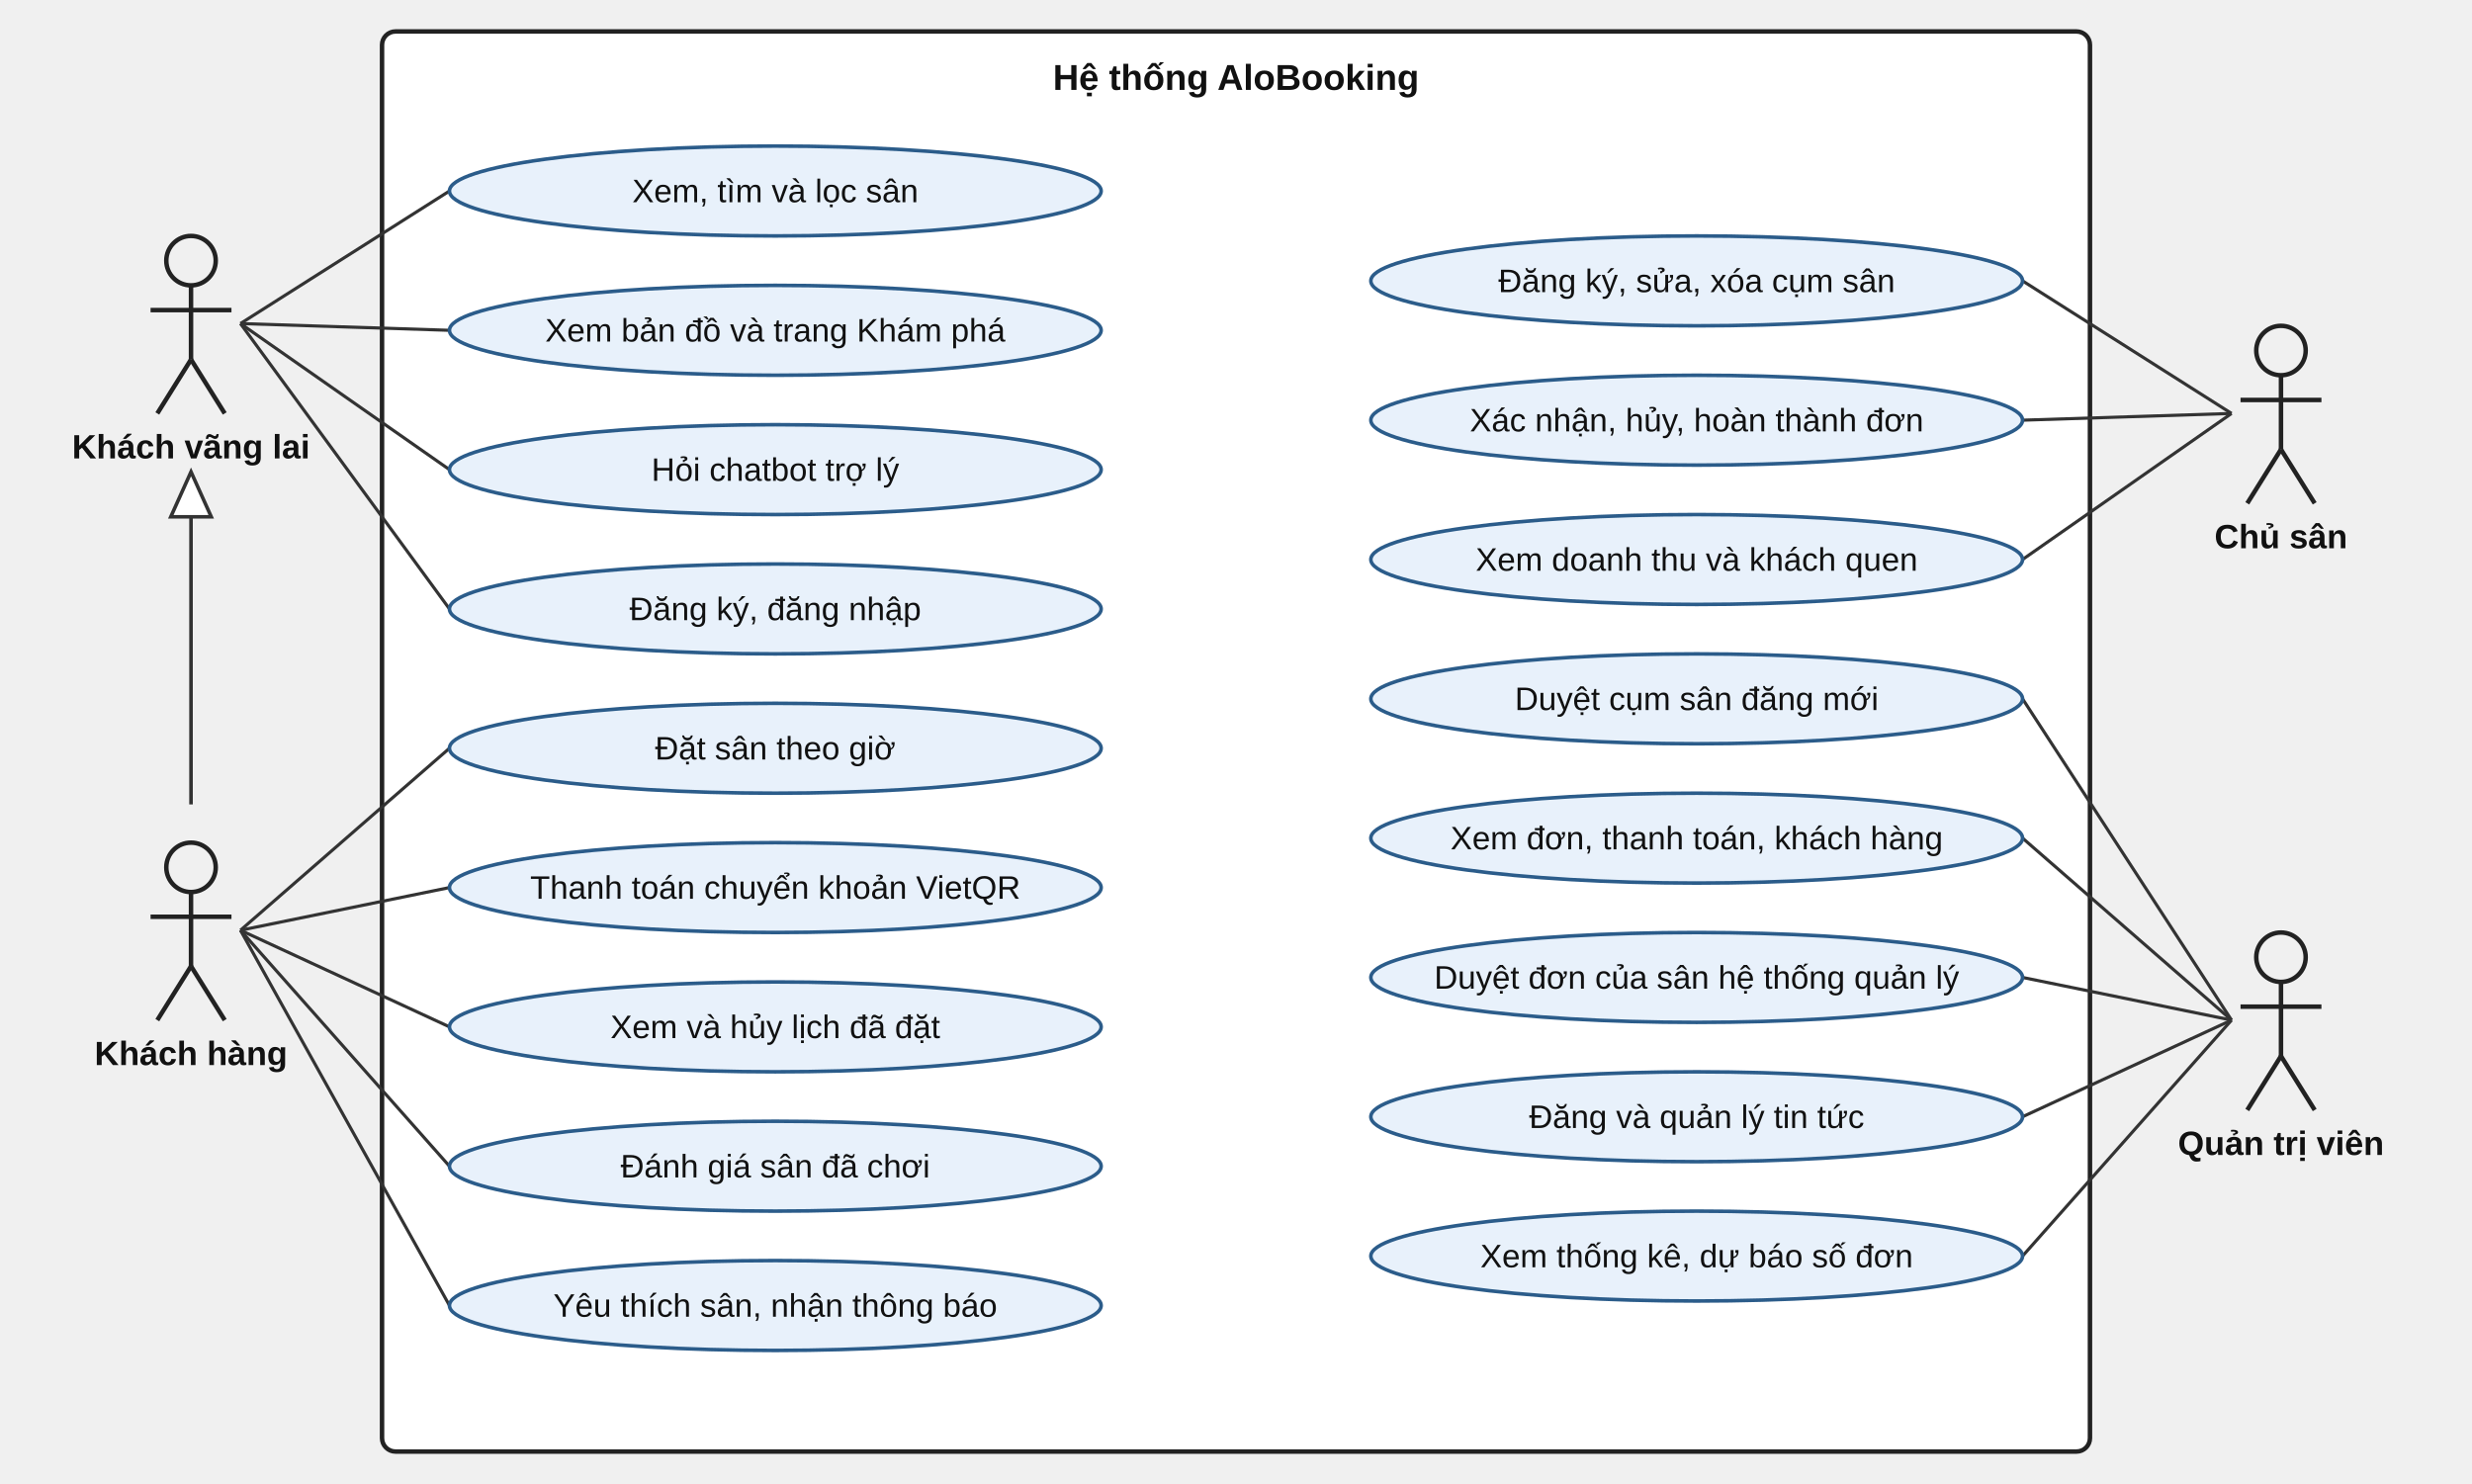
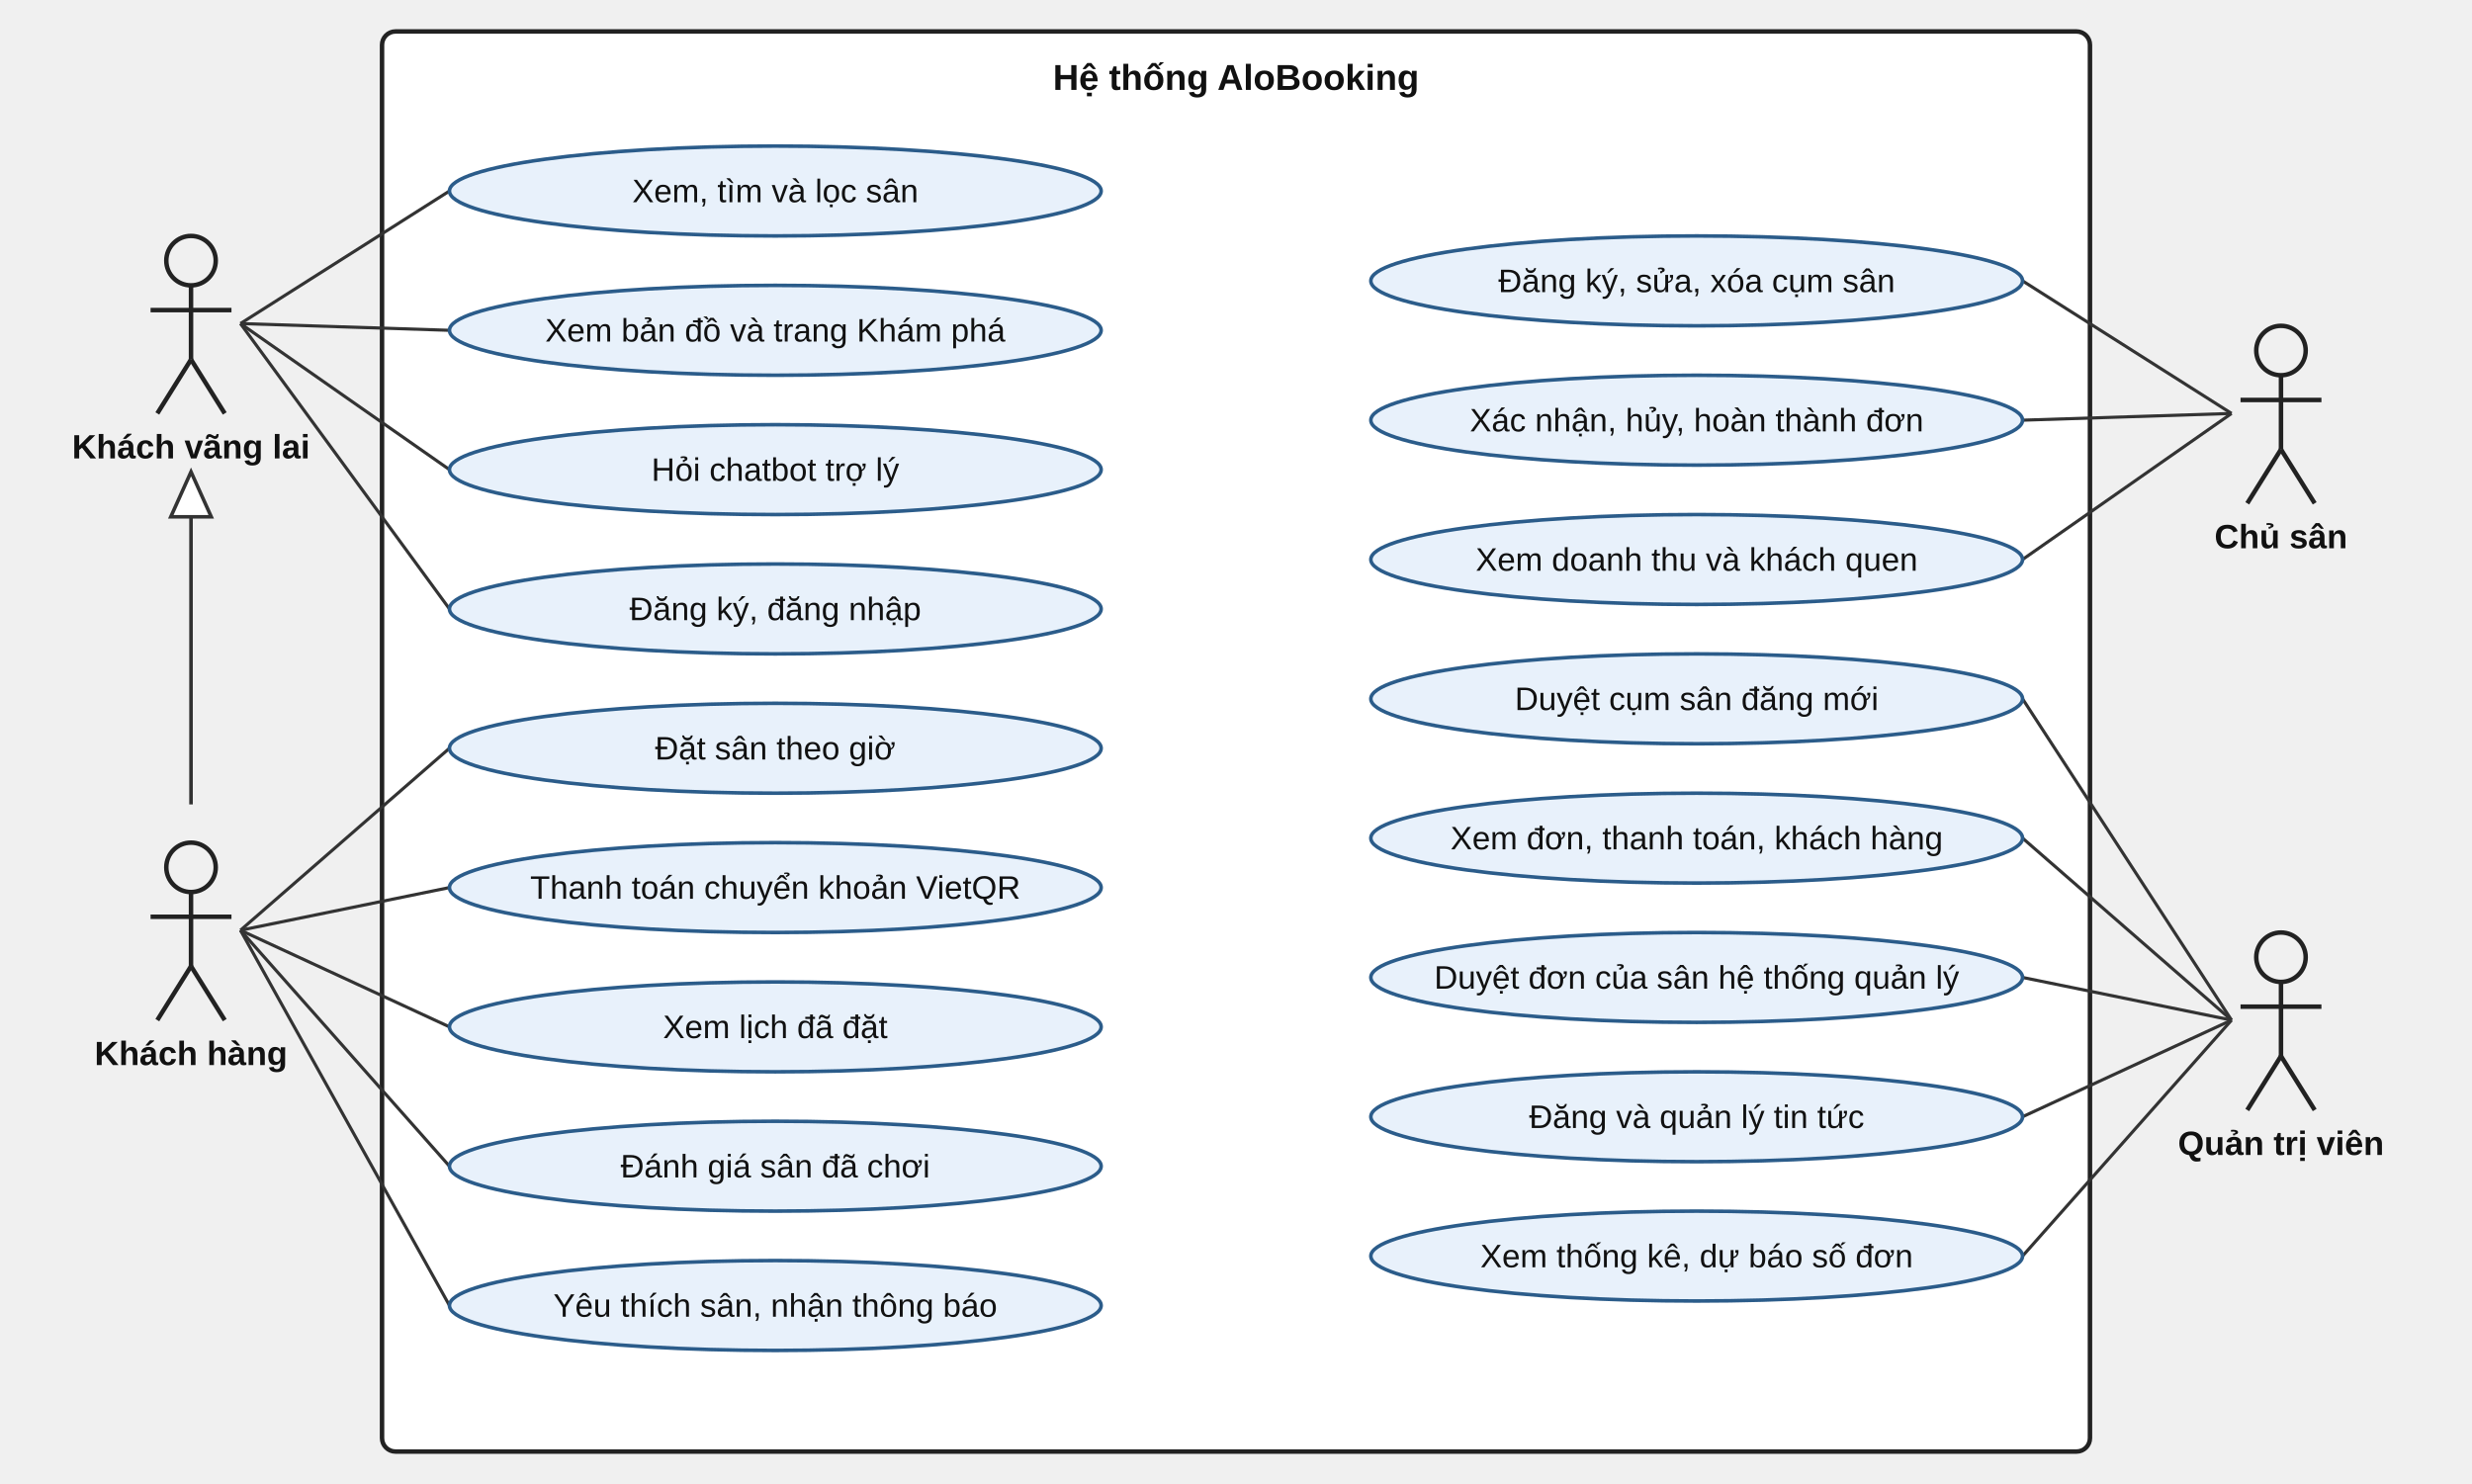
<svg xmlns="http://www.w3.org/2000/svg" width="1100" height="660" viewBox="0 0 1100 660" font-family="Arial, Helvetica, sans-serif">
  <rect x="170" y="14" width="760" height="632" rx="6" fill="#fff" stroke="#222" stroke-width="2" />
  <text x="550" y="40" text-anchor="middle" font-size="16" font-weight="bold" fill="#111">Hệ thống AloBooking</text>
  <line x1="107" y1="144" x2="200" y2="85" stroke="#333" stroke-width="1.4" />
  <line x1="107" y1="144" x2="200" y2="147" stroke="#333" stroke-width="1.4" />
  <line x1="107" y1="144" x2="200" y2="209" stroke="#333" stroke-width="1.4" />
  <line x1="107" y1="144" x2="200" y2="271" stroke="#333" stroke-width="1.4" />
  <line x1="107" y1="414" x2="200" y2="333" stroke="#333" stroke-width="1.4" />
  <line x1="107" y1="414" x2="200" y2="395" stroke="#333" stroke-width="1.4" />
  <line x1="107" y1="414" x2="200" y2="457" stroke="#333" stroke-width="1.4" />
  <line x1="107" y1="414" x2="200" y2="519" stroke="#333" stroke-width="1.4" />
  <line x1="107" y1="414" x2="200" y2="581" stroke="#333" stroke-width="1.4" />
  <line x1="993" y1="184" x2="900" y2="125" stroke="#333" stroke-width="1.4" />
  <line x1="993" y1="184" x2="900" y2="187" stroke="#333" stroke-width="1.4" />
  <line x1="993" y1="184" x2="900" y2="249" stroke="#333" stroke-width="1.4" />
  <line x1="993" y1="454" x2="900" y2="311" stroke="#333" stroke-width="1.4" />
  <line x1="993" y1="454" x2="900" y2="373" stroke="#333" stroke-width="1.4" />
  <line x1="993" y1="454" x2="900" y2="435" stroke="#333" stroke-width="1.4" />
  <line x1="993" y1="454" x2="900" y2="497" stroke="#333" stroke-width="1.4" />
  <line x1="993" y1="454" x2="900" y2="559" stroke="#333" stroke-width="1.4" />
  <ellipse cx="345" cy="85" rx="145" ry="20" fill="#E8F1FB" stroke="#2B5C8A" stroke-width="1.6" />
  <text x="345" y="90" text-anchor="middle" font-size="14.5" fill="#111">Xem, tìm và lọc sân</text>
  <ellipse cx="345" cy="147" rx="145" ry="20" fill="#E8F1FB" stroke="#2B5C8A" stroke-width="1.6" />
  <text x="345" y="152" text-anchor="middle" font-size="14.5" fill="#111">Xem bản đồ và trang Khám phá</text>
  <ellipse cx="345" cy="209" rx="145" ry="20" fill="#E8F1FB" stroke="#2B5C8A" stroke-width="1.6" />
  <text x="345" y="214" text-anchor="middle" font-size="14.5" fill="#111">Hỏi chatbot trợ lý</text>
  <ellipse cx="345" cy="271" rx="145" ry="20" fill="#E8F1FB" stroke="#2B5C8A" stroke-width="1.6" />
  <text x="345" y="276" text-anchor="middle" font-size="14.5" fill="#111">Đăng ký, đăng nhập</text>
  <ellipse cx="345" cy="333" rx="145" ry="20" fill="#E8F1FB" stroke="#2B5C8A" stroke-width="1.6" />
  <text x="345" y="338" text-anchor="middle" font-size="14.5" fill="#111">Đặt sân theo giờ</text>
  <ellipse cx="345" cy="395" rx="145" ry="20" fill="#E8F1FB" stroke="#2B5C8A" stroke-width="1.6" />
  <text x="345" y="400" text-anchor="middle" font-size="14.5" fill="#111">Thanh toán chuyển khoản VietQR</text>
  <ellipse cx="345" cy="457" rx="145" ry="20" fill="#E8F1FB" stroke="#2B5C8A" stroke-width="1.6" />
-   <text x="345" y="462" text-anchor="middle" font-size="14.5" fill="#111">Xem và hủy lịch đã đặt</text>
+   <text x="345" y="462" text-anchor="middle" font-size="14.5" fill="#111">Xem lịch đã đặt</text>
  <ellipse cx="345" cy="519" rx="145" ry="20" fill="#E8F1FB" stroke="#2B5C8A" stroke-width="1.6" />
  <text x="345" y="524" text-anchor="middle" font-size="14.5" fill="#111">Đánh giá sân đã chơi</text>
  <ellipse cx="345" cy="581" rx="145" ry="20" fill="#E8F1FB" stroke="#2B5C8A" stroke-width="1.6" />
  <text x="345" y="586" text-anchor="middle" font-size="14.5" fill="#111">Yêu thích sân, nhận thông báo</text>
  <ellipse cx="755" cy="125" rx="145" ry="20" fill="#E8F1FB" stroke="#2B5C8A" stroke-width="1.6" />
  <text x="755" y="130" text-anchor="middle" font-size="14.5" fill="#111">Đăng ký, sửa, xóa cụm sân</text>
  <ellipse cx="755" cy="187" rx="145" ry="20" fill="#E8F1FB" stroke="#2B5C8A" stroke-width="1.6" />
  <text x="755" y="192" text-anchor="middle" font-size="14.5" fill="#111">Xác nhận, hủy, hoàn thành đơn</text>
  <ellipse cx="755" cy="249" rx="145" ry="20" fill="#E8F1FB" stroke="#2B5C8A" stroke-width="1.6" />
  <text x="755" y="254" text-anchor="middle" font-size="14.5" fill="#111">Xem doanh thu và khách quen</text>
  <ellipse cx="755" cy="311" rx="145" ry="20" fill="#E8F1FB" stroke="#2B5C8A" stroke-width="1.6" />
  <text x="755" y="316" text-anchor="middle" font-size="14.5" fill="#111">Duyệt cụm sân đăng mới</text>
  <ellipse cx="755" cy="373" rx="145" ry="20" fill="#E8F1FB" stroke="#2B5C8A" stroke-width="1.6" />
  <text x="755" y="378" text-anchor="middle" font-size="14.5" fill="#111">Xem đơn, thanh toán, khách hàng</text>
  <ellipse cx="755" cy="435" rx="145" ry="20" fill="#E8F1FB" stroke="#2B5C8A" stroke-width="1.6" />
  <text x="755" y="440" text-anchor="middle" font-size="14.5" fill="#111">Duyệt đơn của sân hệ thống quản lý</text>
  <ellipse cx="755" cy="497" rx="145" ry="20" fill="#E8F1FB" stroke="#2B5C8A" stroke-width="1.6" />
  <text x="755" y="502" text-anchor="middle" font-size="14.5" fill="#111">Đăng và quản lý tin tức</text>
  <ellipse cx="755" cy="559" rx="145" ry="20" fill="#E8F1FB" stroke="#2B5C8A" stroke-width="1.6" />
  <text x="755" y="564" text-anchor="middle" font-size="14.5" fill="#111">Xem thống kê, dự báo số đơn</text>
  <g stroke="#222" stroke-width="2" fill="none">
    <circle cx="85" cy="116" r="11" />
    <line x1="85" y1="127" x2="85" y2="160" />
    <line x1="67" y1="138" x2="103" y2="138" />
    <line x1="85" y1="160" x2="70" y2="184" />
    <line x1="85" y1="160" x2="100" y2="184" />
  </g>
  <text x="85" y="204" text-anchor="middle" font-size="15" font-weight="bold" fill="#111">Khách vãng lai</text>
  <g stroke="#222" stroke-width="2" fill="none">
    <circle cx="85" cy="386" r="11" />
    <line x1="85" y1="397" x2="85" y2="430" />
    <line x1="67" y1="408" x2="103" y2="408" />
    <line x1="85" y1="430" x2="70" y2="454" />
    <line x1="85" y1="430" x2="100" y2="454" />
  </g>
  <text x="85" y="474" text-anchor="middle" font-size="15" font-weight="bold" fill="#111">Khách hàng</text>
  <g stroke="#222" stroke-width="2" fill="none">
    <circle cx="1015" cy="156" r="11" />
    <line x1="1015" y1="167" x2="1015" y2="200" />
    <line x1="997" y1="178" x2="1033" y2="178" />
    <line x1="1015" y1="200" x2="1000" y2="224" />
    <line x1="1015" y1="200" x2="1030" y2="224" />
  </g>
  <text x="1015" y="244" text-anchor="middle" font-size="15" font-weight="bold" fill="#111">Chủ sân</text>
  <g stroke="#222" stroke-width="2" fill="none">
    <circle cx="1015" cy="426" r="11" />
    <line x1="1015" y1="437" x2="1015" y2="470" />
    <line x1="997" y1="448" x2="1033" y2="448" />
    <line x1="1015" y1="470" x2="1000" y2="494" />
    <line x1="1015" y1="470" x2="1030" y2="494" />
  </g>
  <text x="1015" y="514" text-anchor="middle" font-size="15" font-weight="bold" fill="#111">Quản trị viên</text>
  <line x1="85" y1="212" x2="85" y2="358" stroke="#333" stroke-width="1.6" />
  <polygon points="85,210 76,230 94,230" fill="#fff" stroke="#333" stroke-width="1.6" />
</svg>
